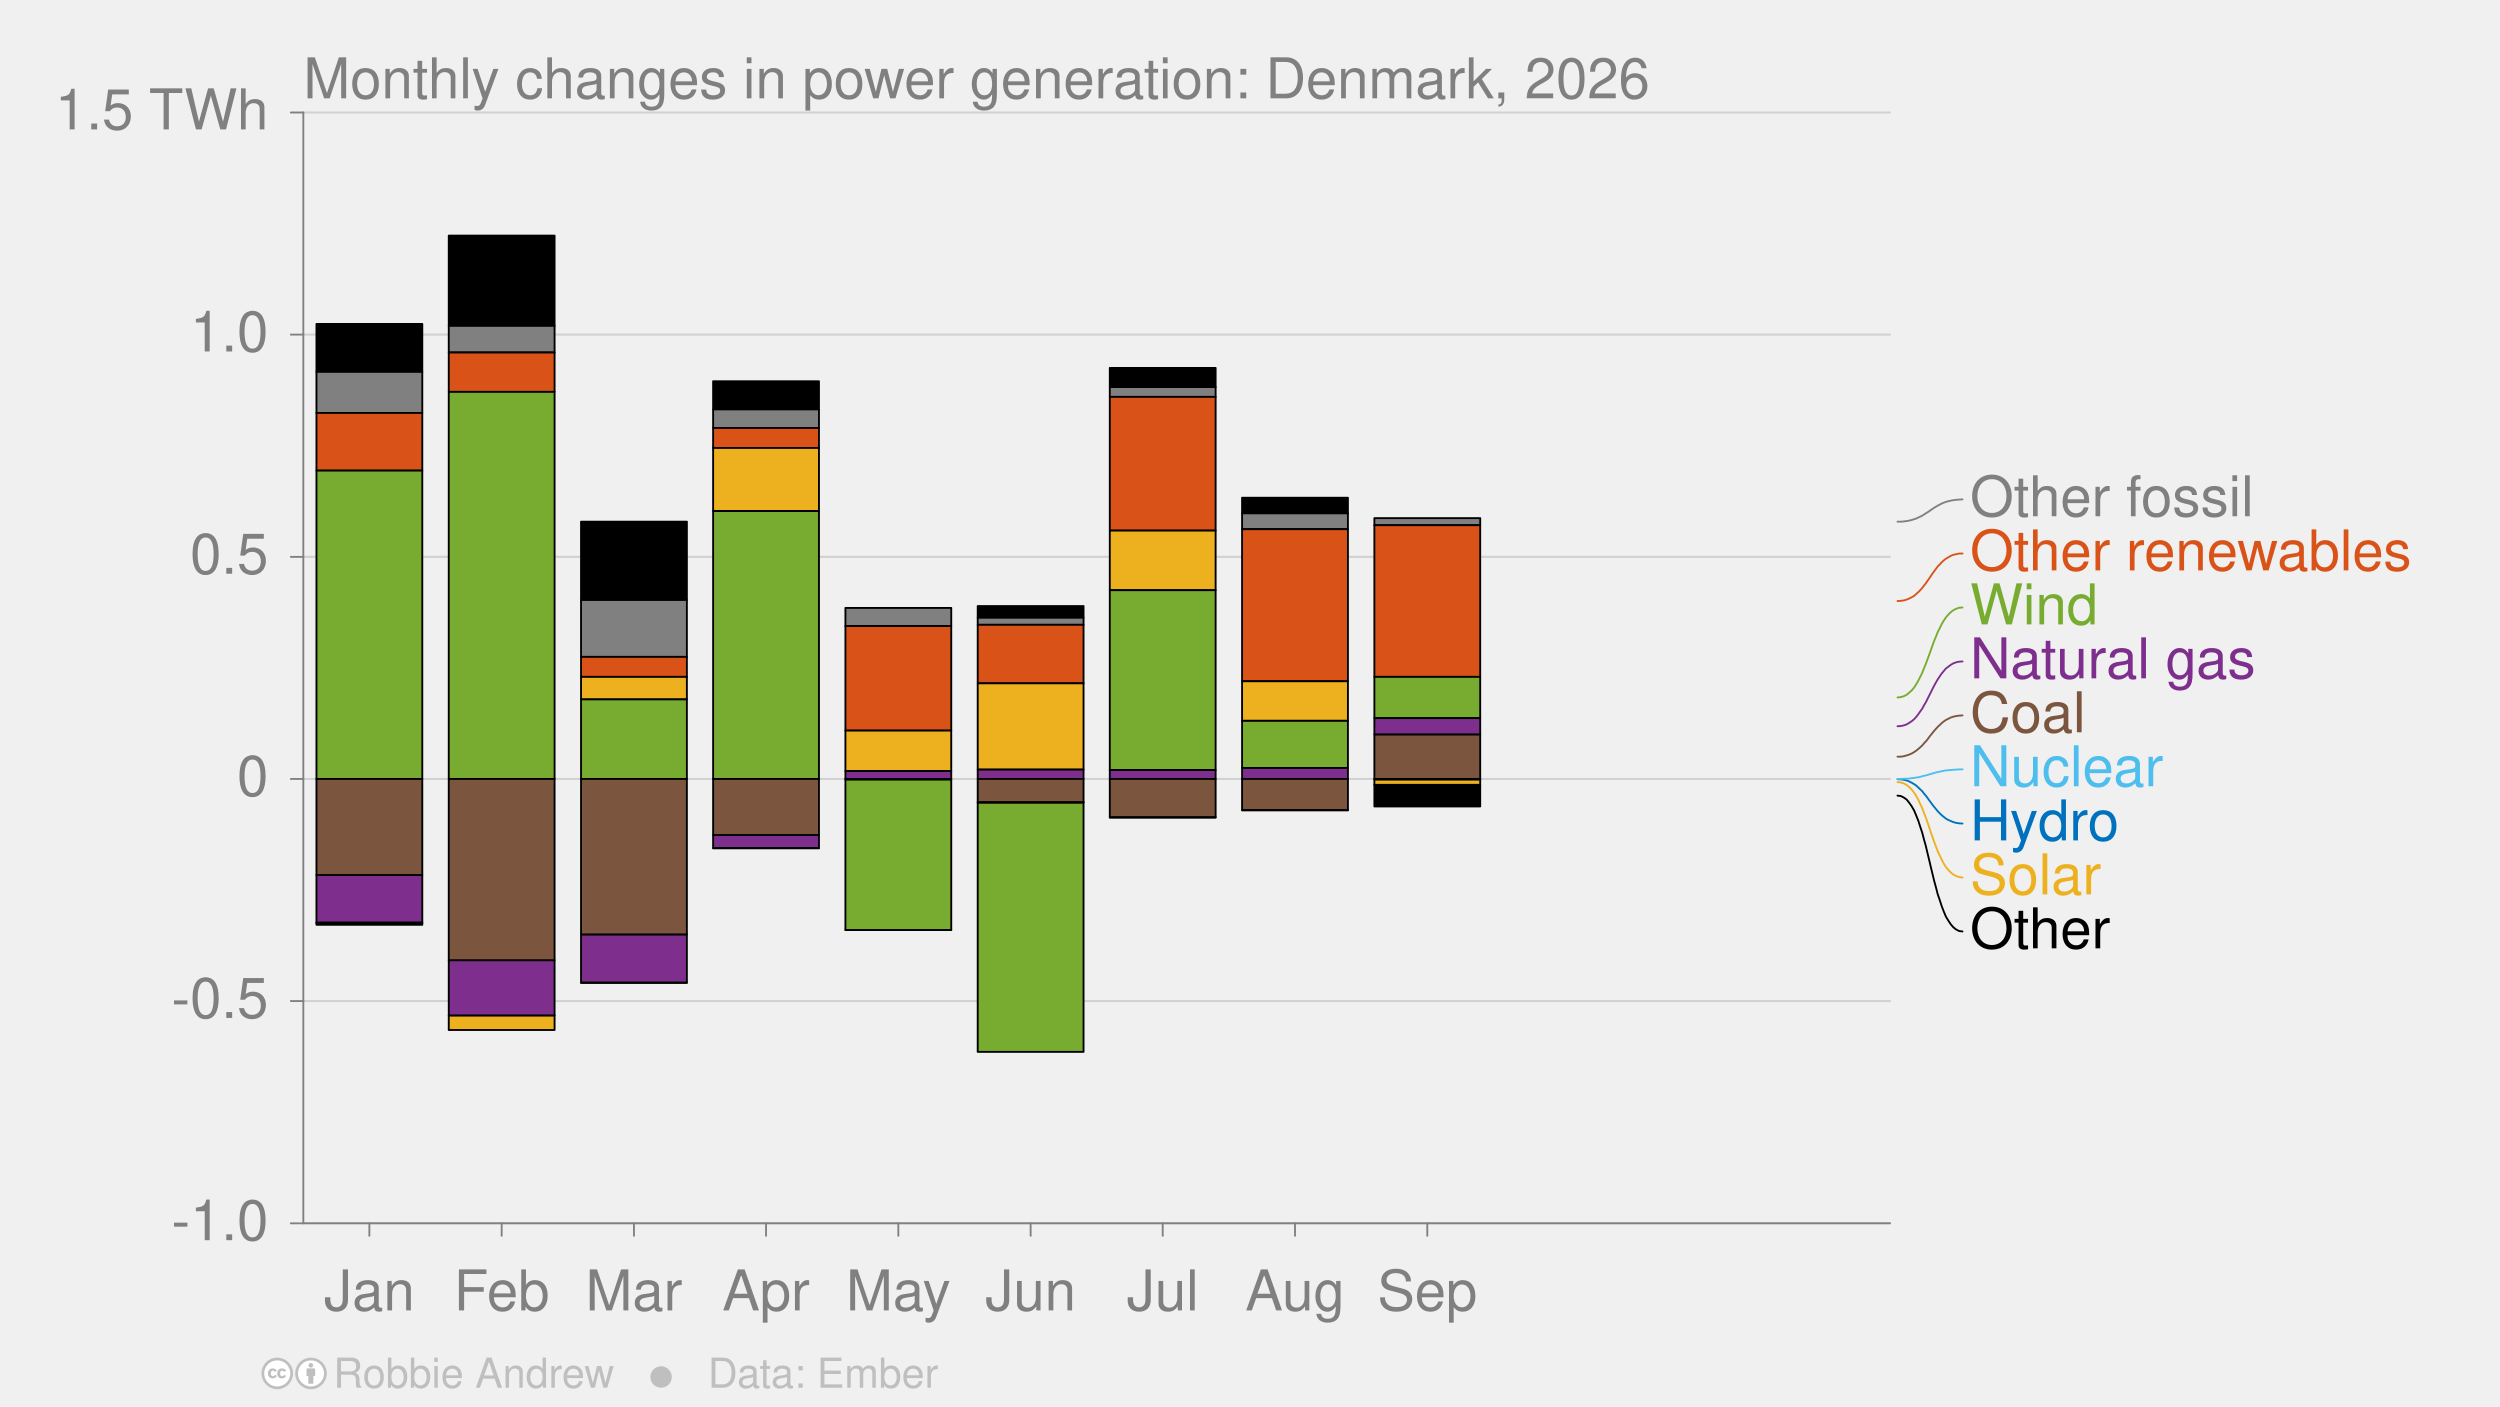
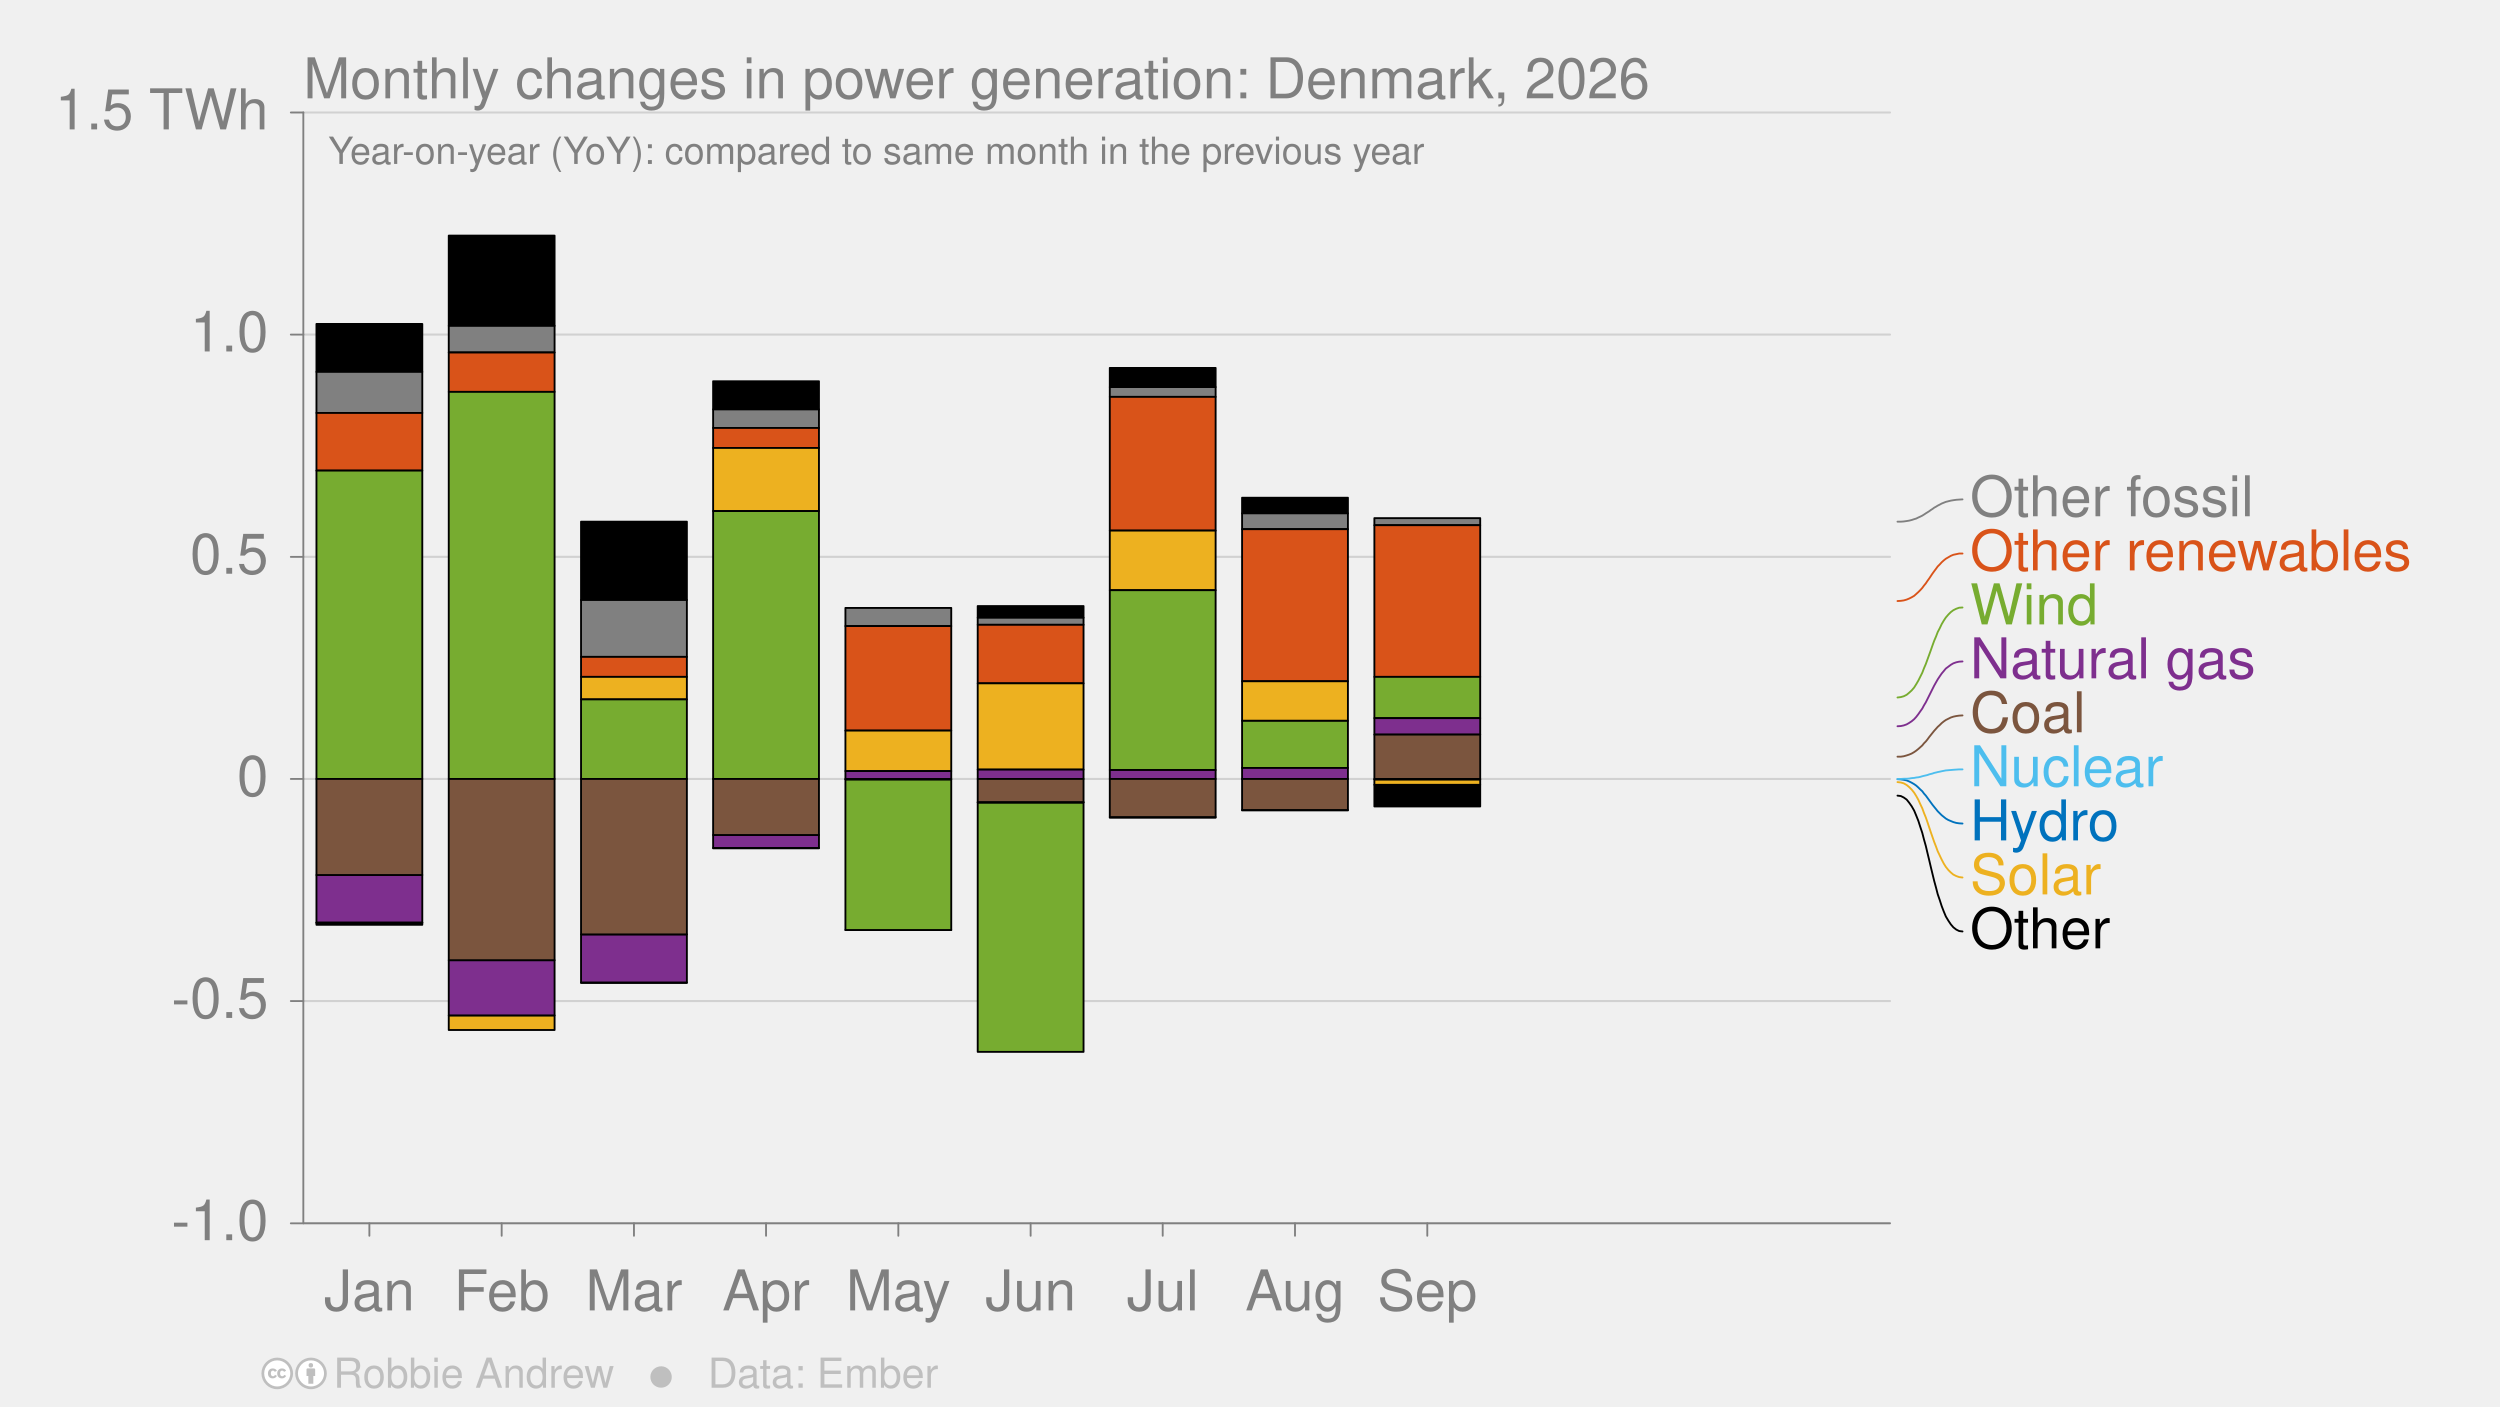
<svg xmlns="http://www.w3.org/2000/svg" xmlns:xlink="http://www.w3.org/1999/xlink" version="1.1" width="100%" height="100%" viewBox="0 0 1200.000 674.916">
  <style type="text/css">
  #main {font-family:Helvetica,Arial,sans-serif; font-size:27.00px;
         fill-opacity:1; fill:#000000; stroke:none; stroke-linejoin:round; stroke-linecap:round; stroke-width:1.00;}
  .marker {stroke-opacity:0;fill-opacity:0;}
  .marker:hover {stroke-opacity:0.5; fill-opacity:1;}
  .ticklabel {font-size:27.00px;fill:#808080;stroke:none;font-family:Helvetica}
  .ytl {text-anchor:end;}
  .dp1 {pointer-events:none;font-size:70%;text-anchor:middle;fill:#000000;}
  .dp2 {pointer-events:none;font-size:70%;text-anchor:middle;fill:#FFFFFF;}
  .numtip {pointer-events:none;}
  .cc {opacity:0.25;}
.dl_fe {background-color:#FDFFDF;display:flex;margin:auto;align-items:center}
.dl_fe_p {font-size:20px;text-align:center;margin:3px}
.dl_el {display:none;pointer-events:none;}
.cc:hover + .dl_el {display:block;}
text:hover + .dl_el {display:block;}
</style>
  <defs>
    <clipPath id="axis_clip">
      <rect x="145.8" y="54.2" width="761.2" height="532.8" />
    </clipPath>
    <path id="line_x" d="M 145.600,0 h 761.600" stroke="#262626" stroke-opacity="0.15" stroke-width="1.00" />
    <path id="tick_y" d="M 145.600,0 h -6.000" stroke="#808080" stroke-width="0.90" />
    <path id="tick_x" d="M 0,587.177 v 6.000" stroke="#808080" stroke-width="0.90" />
  </defs>
  <g id="main">
    <use xlink:href="#line_x" transform="translate(0,587.2)" />
    <use xlink:href="#line_x" transform="translate(0,480.5)" />
    <use xlink:href="#line_x" transform="translate(0,373.9)" />
    <use xlink:href="#line_x" transform="translate(0,267.3)" />
    <use xlink:href="#line_x" transform="translate(0,160.6)" />
    <use xlink:href="#line_x" transform="translate(0,54.0)" />
    <use xlink:href="#tick_y" transform="translate(0,587.2)" />
    <use xlink:href="#tick_y" transform="translate(0,480.5)" />
    <use xlink:href="#tick_y" transform="translate(0,373.9)" />
    <use xlink:href="#tick_y" transform="translate(0,267.3)" />
    <use xlink:href="#tick_y" transform="translate(0,160.6)" />
    <use xlink:href="#tick_y" transform="translate(0,54.0)" />
    <use xlink:href="#tick_x" transform="translate(177.3,0)" />
    <use xlink:href="#tick_x" transform="translate(240.8,0)" />
    <use xlink:href="#tick_x" transform="translate(304.3,0)" />
    <use xlink:href="#tick_x" transform="translate(367.7,0)" />
    <use xlink:href="#tick_x" transform="translate(431.2,0)" />
    <use xlink:href="#tick_x" transform="translate(494.7,0)" />
    <use xlink:href="#tick_x" transform="translate(558.1,0)" />
    <use xlink:href="#tick_x" transform="translate(621.6,0)" />
    <use xlink:href="#tick_x" transform="translate(685.1,0)" />
    <polyline points="145.6,53.993 145.6,587.177 907.2,587.177" stroke="#808080" stroke-width="0.90" fill="none" />
    <text class="ticklabel xtl" transform="translate(177.3,629.0)" text-anchor="middle">Jan</text>
    <text class="ticklabel xtl" transform="translate(240.8,629.0)" text-anchor="middle">Feb</text>
    <text class="ticklabel xtl" transform="translate(304.3,629.0)" text-anchor="middle">Mar</text>
    <text class="ticklabel xtl" transform="translate(367.7,629.0)" text-anchor="middle">Apr</text>
    <text class="ticklabel xtl" transform="translate(431.2,629.0)" text-anchor="middle">May</text>
    <text class="ticklabel xtl" transform="translate(494.7,629.0)" text-anchor="middle">Jun</text>
    <text class="ticklabel xtl" transform="translate(558.1,629.0)" text-anchor="middle">Jul</text>
    <text class="ticklabel xtl" transform="translate(621.6,629.0)" text-anchor="middle">Aug</text>
    <text class="ticklabel xtl" transform="translate(685.1,629.0)" text-anchor="middle">Sep</text>
    <text class="ticklabel ytl" transform="translate(128.8,595.3)">-1.0</text>
    <text class="ticklabel ytl" transform="translate(128.8,488.6)">-0.5</text>
    <text class="ticklabel ytl" transform="translate(128.8,382.0)">0</text>
    <text class="ticklabel ytl" transform="translate(128.8,275.4)">0.5</text>
    <text class="ticklabel ytl" transform="translate(128.8,168.7)">1.0</text>
    <text class="ticklabel ytl" transform="translate(128.8,62.1)">1.5 TWh</text>
    <g stroke="#000" stroke-width="0.90" fill="#000" clip-path="url(#axis_clip)">
      <polygon class="pl" points="151.9,155.5 151.9,178.5 202.7,178.5 202.7,155.5 151.9,155.5" />
      <polygon class="pl" points="215.4,113.1 215.4,156.4 266.2,156.4 266.2,113.1 215.4,113.1" />
      <polygon class="pl" points="278.9,250.4 278.9,288.0 329.7,288.0 329.7,250.4 278.9,250.4" />
      <polygon class="pl" points="342.3,183.0 342.3,196.5 393.1,196.5 393.1,183.0 342.3,183.0" />
      <polygon class="pl" points="405.8,446.4 405.8,446.4 456.6,446.4 456.6,446.4 405.8,446.4" />
      <polygon class="pl" points="469.3,290.9 469.3,296.5 520.1,296.5 520.1,290.9 469.3,290.9" />
      <polygon class="pl" points="532.7,176.6 532.7,185.8 583.5,185.8 583.5,176.6 532.7,176.6" />
      <polygon class="pl" points="596.2,238.9 596.2,246.4 647.0,246.4 647.0,238.9 596.2,238.9" />
      <polygon class="pl" points="659.7,387.1 659.7,376.7 710.5,376.7 710.5,387.1 659.7,387.1" />
    </g>
    <g stroke="#000" stroke-width="0.90" fill="#808080" clip-path="url(#axis_clip)">
      <polygon class="pl" points="151.9,178.5 151.9,198.2 202.7,198.2 202.7,178.5 151.9,178.5" />
      <polygon class="pl" points="215.4,156.4 215.4,169.2 266.2,169.2 266.2,156.4 215.4,156.4" />
      <polygon class="pl" points="278.9,288.0 278.9,315.3 329.7,315.3 329.7,288.0 278.9,288.0" />
      <polygon class="pl" points="342.3,196.5 342.3,205.4 393.1,205.4 393.1,196.5 342.3,196.5" />
      <polygon class="pl" points="405.8,291.8 405.8,300.5 456.6,300.5 456.6,291.8 405.8,291.8" />
      <polygon class="pl" points="469.3,296.5 469.3,299.9 520.1,299.9 520.1,296.5 469.3,296.5" />
      <polygon class="pl" points="532.7,185.8 532.7,190.5 583.5,190.5 583.5,185.8 532.7,185.8" />
      <polygon class="pl" points="596.2,246.4 596.2,254.0 647.0,254.0 647.0,246.4 596.2,246.4" />
      <polygon class="pl" points="659.7,248.7 659.7,252.1 710.5,252.1 710.5,248.7 659.7,248.7" />
    </g>
    <g stroke="#000" stroke-width="0.90" fill="#4DBEEE" clip-path="url(#axis_clip)">
</g>
    <g stroke="#000" stroke-width="0.90" fill="#D95319" clip-path="url(#axis_clip)">
      <polygon class="pl" points="151.9,198.2 151.9,225.9 202.7,225.9 202.7,198.2 151.9,198.2" />
      <polygon class="pl" points="215.4,169.2 215.4,188.1 266.2,188.1 266.2,169.2 215.4,169.2" />
      <polygon class="pl" points="278.9,315.3 278.9,324.9 329.7,324.9 329.7,315.3 278.9,315.3" />
      <polygon class="pl" points="342.3,205.4 342.3,215.0 393.1,215.0 393.1,205.4 342.3,205.4" />
      <polygon class="pl" points="405.8,300.5 405.8,350.7 456.6,350.7 456.6,300.5 405.8,300.5" />
      <polygon class="pl" points="469.3,299.9 469.3,328.0 520.1,328.0 520.1,299.9 469.3,299.9" />
      <polygon class="pl" points="532.7,190.5 532.7,254.7 583.5,254.7 583.5,190.5 532.7,190.5" />
      <polygon class="pl" points="596.2,254.0 596.2,327.0 647.0,327.0 647.0,254.0 596.2,254.0" />
      <polygon class="pl" points="659.7,252.1 659.7,324.9 710.5,324.9 710.5,252.1 659.7,252.1" />
    </g>
    <g stroke="#000" stroke-width="0.90" fill="#EDB120" clip-path="url(#axis_clip)">
      <polygon class="pl" points="151.9,443.9 151.9,443.0 202.7,443.0 202.7,443.9 151.9,443.9" />
      <polygon class="pl" points="215.4,494.4 215.4,487.4 266.2,487.4 266.2,494.4 215.4,494.4" />
      <polygon class="pl" points="278.9,324.9 278.9,335.7 329.7,335.7 329.7,324.9 278.9,324.9" />
      <polygon class="pl" points="342.3,215.0 342.3,245.3 393.1,245.3 393.1,215.0 342.3,215.0" />
      <polygon class="pl" points="405.8,350.7 405.8,370.1 456.6,370.1 456.6,350.7 405.8,350.7" />
      <polygon class="pl" points="469.3,328.0 469.3,369.4 520.1,369.4 520.1,328.0 469.3,328.0" />
      <polygon class="pl" points="532.7,254.7 532.7,283.3 583.5,283.3 583.5,254.7 532.7,254.7" />
      <polygon class="pl" points="596.2,327.0 596.2,346.0 647.0,346.0 647.0,327.0 596.2,327.0" />
      <polygon class="pl" points="659.7,376.7 659.7,374.1 710.5,374.1 710.5,376.7 659.7,376.7" />
    </g>
    <g stroke="#000" stroke-width="0.90" fill="#77AC30" clip-path="url(#axis_clip)">
      <polygon class="pl" points="151.9,225.9 151.9,373.9 202.7,373.9 202.7,225.9 151.9,225.9" />
      <polygon class="pl" points="215.4,188.1 215.4,373.9 266.2,373.9 266.2,188.1 215.4,188.1" />
      <polygon class="pl" points="278.9,335.7 278.9,373.9 329.7,373.9 329.7,335.7 278.9,335.7" />
      <polygon class="pl" points="342.3,245.3 342.3,373.9 393.1,373.9 393.1,245.3 342.3,245.3" />
      <polygon class="pl" points="405.8,446.4 405.8,374.1 456.6,374.1 456.6,446.4 405.8,446.4" />
      <polygon class="pl" points="469.3,504.9 469.3,385.2 520.1,385.2 520.1,504.9 469.3,504.9" />
      <polygon class="pl" points="532.7,283.3 532.7,369.6 583.5,369.6 583.5,283.3 532.7,283.3" />
      <polygon class="pl" points="596.2,346.0 596.2,368.6 647.0,368.6 647.0,346.0 596.2,346.0" />
      <polygon class="pl" points="659.7,324.9 659.7,344.7 710.5,344.7 710.5,324.9 659.7,324.9" />
    </g>
    <g stroke="#000" stroke-width="0.90" fill="#0072BD" clip-path="url(#axis_clip)">
      <polygon class="pl" points="151.9,443.0 151.9,442.8 202.7,442.8 202.7,443.0 151.9,443.0" />
      <polygon class="pl" points="278.9,471.8 278.9,471.6 329.7,471.6 329.7,471.8 278.9,471.8" />
      <polygon class="pl" points="342.3,407.2 342.3,407.0 393.1,407.0 393.1,407.2 342.3,407.2" />
      <polygon class="pl" points="405.8,374.1 405.8,373.9 456.6,373.9 456.6,374.1 405.8,374.1" />
      <polygon class="pl" points="469.3,385.2 469.3,385.0 520.1,385.0 520.1,385.2 469.3,385.2" />
      <polygon class="pl" points="532.7,392.5 532.7,392.2 583.5,392.2 583.5,392.5 532.7,392.5" />
      <polygon class="pl" points="596.2,389.0 596.2,388.8 647.0,388.8 647.0,389.0 596.2,389.0" />
      <polygon class="pl" points="659.7,374.1 659.7,373.9 710.5,373.9 710.5,374.1 659.7,374.1" />
    </g>
    <g stroke="#000" stroke-width="0.90" fill="#7E2F8E" clip-path="url(#axis_clip)">
      <polygon class="pl" points="151.9,442.8 151.9,420.0 202.7,420.0 202.7,442.8 151.9,442.8" />
      <polygon class="pl" points="215.4,487.4 215.4,460.9 266.2,460.9 266.2,487.4 215.4,487.4" />
      <polygon class="pl" points="278.9,471.6 278.9,448.5 329.7,448.5 329.7,471.6 278.9,471.6" />
      <polygon class="pl" points="342.3,407.0 342.3,400.8 393.1,400.8 393.1,407.0 342.3,407.0" />
      <polygon class="pl" points="405.8,370.1 405.8,373.9 456.6,373.9 456.6,370.1 405.8,370.1" />
      <polygon class="pl" points="469.3,369.4 469.3,373.9 520.1,373.9 520.1,369.4 469.3,369.4" />
      <polygon class="pl" points="532.7,369.6 532.7,373.9 583.5,373.9 583.5,369.6 532.7,369.6" />
      <polygon class="pl" points="596.2,368.6 596.2,373.9 647.0,373.9 647.0,368.6 596.2,368.6" />
      <polygon class="pl" points="659.7,344.7 659.7,352.6 710.5,352.6 710.5,344.7 659.7,344.7" />
    </g>
    <g stroke="#000" stroke-width="0.90" fill="#7B553E" clip-path="url(#axis_clip)">
      <polygon class="pl" points="151.9,420.0 151.9,373.9 202.7,373.9 202.7,420.0 151.9,420.0" />
      <polygon class="pl" points="215.4,460.9 215.4,373.9 266.2,373.9 266.2,460.9 215.4,460.9" />
      <polygon class="pl" points="278.9,448.5 278.9,373.9 329.7,373.9 329.7,448.5 278.9,448.5" />
      <polygon class="pl" points="342.3,400.8 342.3,373.9 393.1,373.9 393.1,400.8 342.3,400.8" />
      <polygon class="pl" points="469.3,385.0 469.3,373.9 520.1,373.9 520.1,385.0 469.3,385.0" />
      <polygon class="pl" points="532.7,392.2 532.7,373.9 583.5,373.9 583.5,392.2 532.7,392.2" />
      <polygon class="pl" points="596.2,388.8 596.2,373.9 647.0,373.9 647.0,388.8 596.2,388.8" />
      <polygon class="pl" points="659.7,352.6 659.7,373.9 710.5,373.9 710.5,352.6 659.7,352.6" />
    </g>
    <text transform="translate(945.6,343.4)" dy="8.1" font-size="27.00" fill="#7B553E" stroke="none">Coal</text>
    <text transform="translate(945.6,317.5)" dy="8.1" font-size="27.00" fill="#7E2F8E" stroke="none">Natural gas</text>
    <text transform="translate(945.6,395.3)" dy="8.1" font-size="27.00" fill="#0072BD" stroke="none">Hydro</text>
    <text transform="translate(945.6,291.6)" dy="8.1" font-size="27.00" fill="#77AC30" stroke="none">Wind</text>
    <text transform="translate(945.6,421.2)" dy="8.1" font-size="27.00" fill="#EDB120" stroke="none">Solar</text>
    <text transform="translate(945.6,265.7)" dy="8.1" font-size="27.00" fill="#D95319" stroke="none">Other renewables</text>
    <text transform="translate(945.6,369.3)" dy="8.1" font-size="27.00" fill="#4DBEEE" stroke="none">Nuclear</text>
    <text transform="translate(945.6,239.7)" dy="8.1" font-size="27.00" fill="#808080" stroke="none">Other fossil</text>
    <text transform="translate(945.6,447.1)" dy="8.1" font-size="27.00" fill="#000" stroke="none">Other</text>
    <polyline class="pl" points="910.8,363.2 912.4,363.2 913.8,363.0 915.2,362.6 916.4,362.2 917.6,361.7 918.8,361.0 919.8,360.3 920.8,359.5 921.7,358.7 922.7,357.8 923.5,356.8 924.4,355.9 925.2,354.9 926.0,353.8 926.8,352.8 927.6,351.8 928.4,350.8 929.3,349.8 930.1,348.9 931.1,348.0 932.0,347.1 933.0,346.3 934.0,345.6 935.2,345.0 936.4,344.4 937.6,344.0 939.0,343.7 940.4,343.5 942.0,343.4" stroke="#7B553E" stroke-width="0.90" stroke-opacity="1.00" fill="none" />
    <polyline class="pl" points="910.8,348.6 912.4,348.5 913.8,348.2 915.2,347.7 916.4,347.0 917.6,346.2 918.8,345.2 919.8,344.1 920.8,342.8 921.7,341.5 922.7,340.1 923.5,338.6 924.4,337.1 925.2,335.5 926.0,333.9 926.8,332.3 927.6,330.7 928.4,329.1 929.3,327.5 930.1,326.1 931.1,324.6 932.0,323.3 933.0,322.1 934.0,320.9 935.2,320.0 936.4,319.1 937.6,318.4 939.0,317.9 940.4,317.6 942.0,317.5" stroke="#7E2F8E" stroke-width="0.90" stroke-opacity="1.00" fill="none" />
    <polyline class="pl" points="910.8,374.0 912.4,374.1 913.8,374.3 915.2,374.6 916.4,375.1 917.6,375.7 918.8,376.4 919.8,377.1 920.8,378.0 921.7,378.9 922.7,379.8 923.5,380.9 924.4,381.9 925.2,383.0 926.0,384.1 926.8,385.2 927.6,386.3 928.4,387.3 929.3,388.4 930.1,389.4 931.1,390.4 932.0,391.3 933.0,392.1 934.0,392.9 935.2,393.6 936.4,394.1 937.6,394.6 939.0,395.0 940.4,395.2 942.0,395.3" stroke="#0072BD" stroke-width="0.90" stroke-opacity="1.00" fill="none" />
    <polyline class="pl" points="910.8,334.8 912.4,334.6 913.8,334.2 915.2,333.5 916.4,332.5 917.6,331.4 918.8,330.0 919.8,328.4 920.8,326.7 921.7,324.9 922.7,322.9 923.5,320.8 924.4,318.7 925.2,316.5 926.0,314.3 926.8,312.1 927.6,309.8 928.4,307.6 929.3,305.5 930.1,303.4 931.1,301.5 932.0,299.6 933.0,297.9 934.0,296.4 935.2,295.0 936.4,293.8 937.6,292.9 939.0,292.2 940.4,291.7 942.0,291.6" stroke="#77AC30" stroke-width="0.90" stroke-opacity="1.00" fill="none" />
    <polyline class="pl" points="910.8,375.4 912.4,375.6 913.8,376.0 915.2,376.8 916.4,377.8 917.6,379.0 918.8,380.5 919.8,382.1 920.8,383.9 921.7,385.9 922.7,388.0 923.5,390.2 924.4,392.4 925.2,394.7 926.0,397.1 926.8,399.5 927.6,401.8 928.4,404.1 929.3,406.4 930.1,408.6 931.1,410.7 932.0,412.6 933.0,414.5 934.0,416.1 935.2,417.6 936.4,418.8 937.6,419.8 939.0,420.5 940.4,421.0 942.0,421.2" stroke="#EDB120" stroke-width="0.90" stroke-opacity="1.00" fill="none" />
    <polyline class="pl" points="910.8,288.5 912.4,288.4 913.8,288.2 915.2,287.8 916.4,287.3 917.6,286.7 918.8,286.0 919.8,285.1 920.8,284.2 921.7,283.3 922.7,282.2 923.5,281.1 924.4,280.0 925.2,278.8 926.0,277.7 926.8,276.5 927.6,275.3 928.4,274.2 929.3,273.0 930.1,271.9 931.1,270.9 932.0,269.9 933.0,269.0 934.0,268.2 935.2,267.5 936.4,266.8 937.6,266.3 939.0,266.0 940.4,265.7 942.0,265.7" stroke="#D95319" stroke-width="0.90" stroke-opacity="1.00" fill="none" />
    <polyline class="pl" points="910.8,373.9 912.4,373.9 913.8,373.8 915.2,373.8 916.4,373.7 917.6,373.5 918.8,373.4 919.8,373.2 920.8,373.1 921.7,372.9 922.7,372.6 923.5,372.4 924.4,372.2 925.2,372.0 926.0,371.7 926.8,371.5 927.6,371.3 928.4,371.0 929.3,370.8 930.1,370.6 931.1,370.4 932.0,370.2 933.0,370.0 934.0,369.8 935.2,369.7 936.4,369.6 937.6,369.5 939.0,369.4 940.4,369.3 942.0,369.3" stroke="#4DBEEE" stroke-width="0.90" stroke-opacity="1.00" fill="none" />
    <polyline class="pl" points="910.8,250.4 912.4,250.4 913.8,250.3 915.2,250.1 916.4,249.9 917.6,249.6 918.8,249.2 919.8,248.9 920.8,248.4 921.7,248.0 922.7,247.5 923.5,247.0 924.4,246.4 925.2,245.9 926.0,245.4 926.8,244.8 927.6,244.3 928.4,243.7 929.3,243.2 930.1,242.7 931.1,242.2 932.0,241.7 933.0,241.3 934.0,240.9 935.2,240.6 936.4,240.3 937.6,240.1 939.0,239.9 940.4,239.8 942.0,239.7" stroke="#808080" stroke-width="0.90" stroke-opacity="1.00" fill="none" />
    <polyline class="pl" points="910.8,381.9 912.4,382.1 913.8,382.8 915.2,383.8 916.4,385.3 917.6,387.0 918.8,389.1 919.8,391.5 920.8,394.0 921.7,396.8 922.7,399.8 923.5,402.9 924.4,406.1 925.2,409.5 926.0,412.8 926.8,416.2 927.6,419.5 928.4,422.8 929.3,426.1 930.1,429.2 931.1,432.1 932.0,434.9 933.0,437.5 934.0,439.9 935.2,441.9 936.4,443.7 937.6,445.1 939.0,446.2 940.4,446.9 942.0,447.1" stroke="#000" stroke-width="0.90" stroke-opacity="1.00" fill="none" />
    <text transform="translate(145.6,47.2)" dy="0.0" font-size="27.00" fill="#808080" stroke="none">Monthly changes in power generation: Denmark, 2026</text>
+     <text transform="translate(157.6,60.7)" dy="18.0" font-size="18.00" fill="#808080" stroke="none">Year-on-year (YoY): compared to same month in the previous year</text>
    <text transform="translate(160.0,666.1)" font-size="19.80" font-family="Helvetica" fill="#BFBFBF" stroke="none" xml:space="preserve">Robbie Andrew   ●   Data: Ember</text>
    <g>
      <rect x="123.0" y="651.4" width="34" height="17" fill="#FFF" stroke="none" opacity="0.01" />
      <g transform="translate(124.0,652.4) scale(0.24)">
        <g>
          <circle fill="#FFF" cx="37.79" cy="28.5" r="28.84" />
          <circle fill="none" cx="37.79" cy="28.5" r="28.84" stroke="#BFBFBF" stroke-width="5.5" />
          <path fill="#BFBFBF" d="M37.16,23.19 l-4.29,2.23c-0.458-0.951-1.02-1.62-1.69-2c-0.667-0.38-1.29-0.571-1.86-0.571c-2.86,0-4.29,1.89-4.29,5.66 c0,1.71,0.36,3.08,1.09,4.11c0.724,1.03,1.79,1.54,3.2,1.54c1.87,0,3.18-0.915,3.94-2.74l3.94,2 c-0.838,1.56-2,2.79-3.49,3.69c-1.48,0.896-3.12,1.34-4.91,1.34c-2.86,0-5.16-0.875-6.92-2.63 c-1.75-1.75-2.63-4.19-2.63-7.31c0-3.05,0.886-5.47,2.66-7.26c1.77-1.79,4.01-2.69,6.72-2.69 C32.6,18.56,35.44,20.1,37.16,23.19z               M55.61,23.19l-4.23,2.23c-0.457-0.951-1.02-1.62-1.69-2 c-0.668-0.38-1.31-0.571-1.91-0.571c-2.86,0-4.29,1.89-4.29,5.66c0,1.71,0.363,3.08,1.09,4.11 c0.723,1.03,1.79,1.54,3.2,1.54c1.87,0,3.18-0.915,3.94-2.74l4,2c-0.875,1.56-2.06,2.79-3.54,3.69 c-1.49,0.9-3.11,1.34-4.86,1.34c-2.9,0-5.21-0.875-6.94-2.63c-1.74-1.75-2.6-4.19-2.6-7.31 c0-3.05,0.885-5.47,2.66-7.26c1.77-1.79,4.01-2.69,6.71-2.69C51.12,18.56,53.944,20.1,55.61,23.19z" />
        </g>
      </g>
      <g transform="translate(140.2,652.4) scale(0.24)">
        <g>
          <circle fill="#FFF" cx="37.79" cy="28.5" r="28.84" />
          <circle fill="none" cx="37.79" cy="28.5" r="28.84" stroke="#BFBFBF" stroke-width="5.5" />
          <path fill="#BFBFBF" d="M46.129,20.557v13.085h-3.656v15.542h-9.944V33.643h-3.656V20.557 c0-0.572,0.2-1.057,0.599-1.457c0.401-0.399,0.887-0.6,1.457-0.6h13.144c0.533,0,1.01,0.2,1.428,0.6 C45.918,19.5,46.129,19.986,46.129,20.557z               M33.042,12.329c0-3.008,1.485-4.514,4.458-4.514s4.457,1.504,4.457,4.514 c0,2.971-1.486,4.457-4.457,4.457S33.042,15.3,33.042,12.329z" />
        </g>
      </g>
    </g>
  </g>
</svg>
